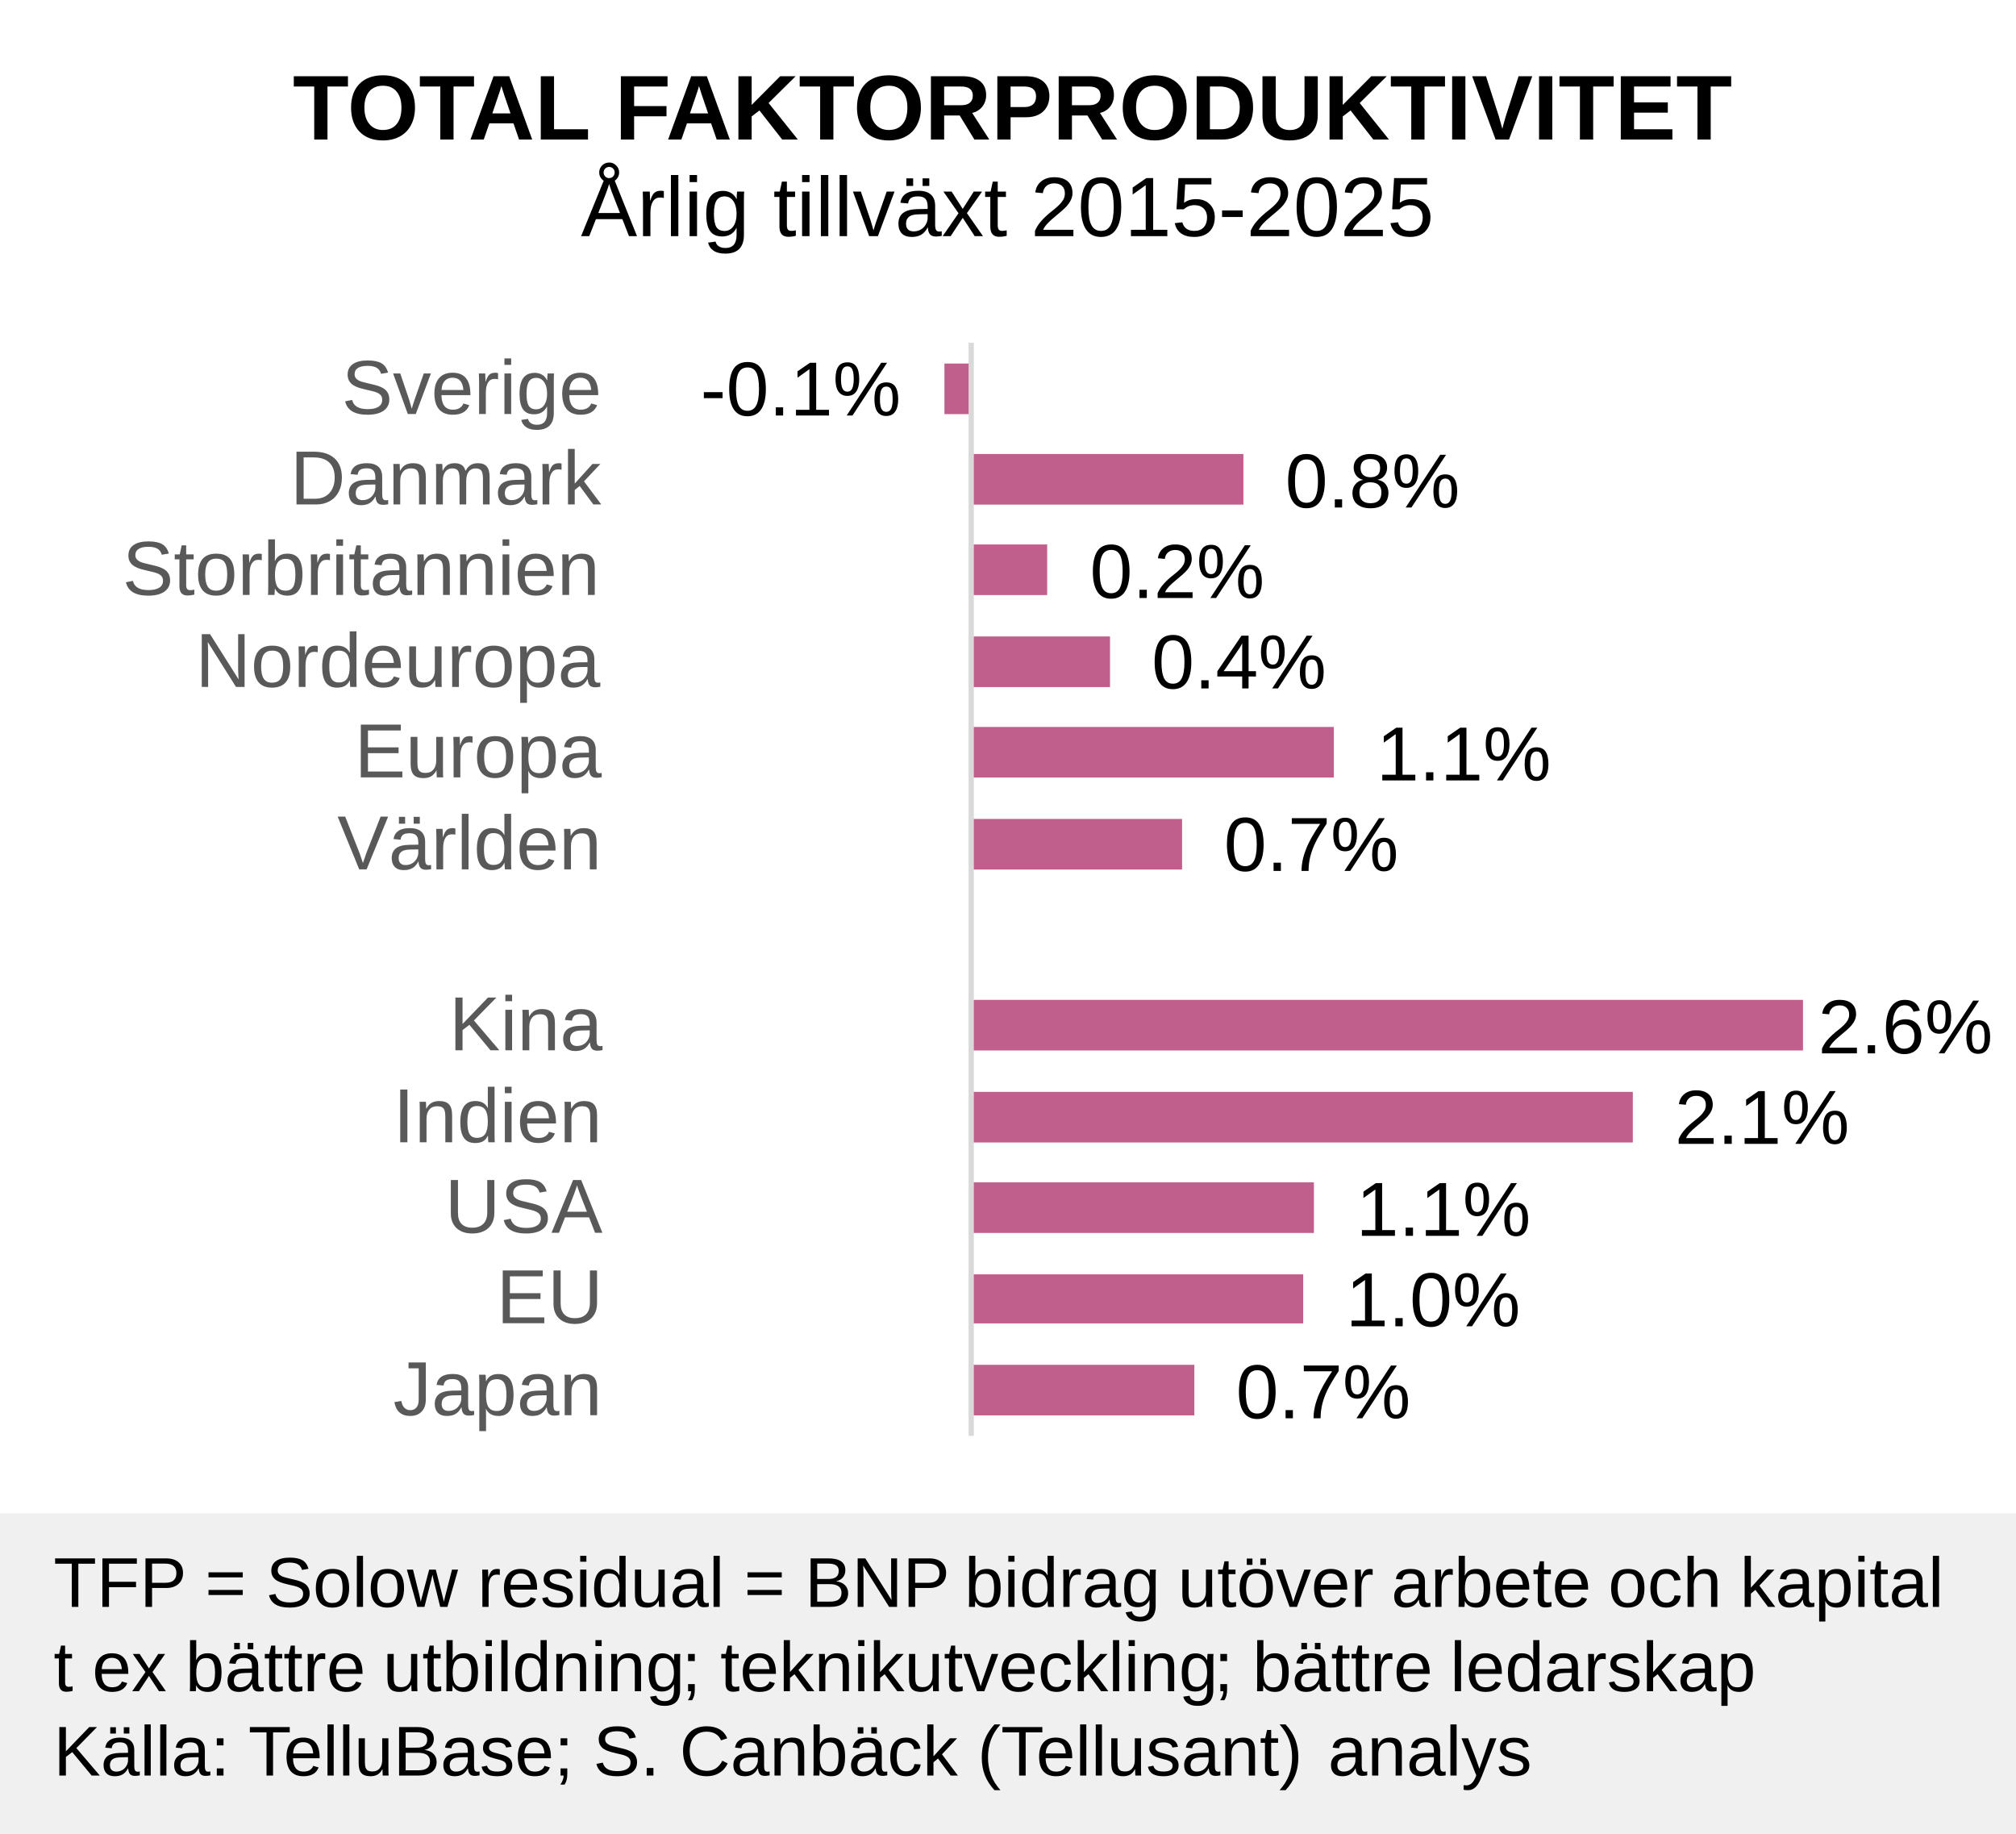
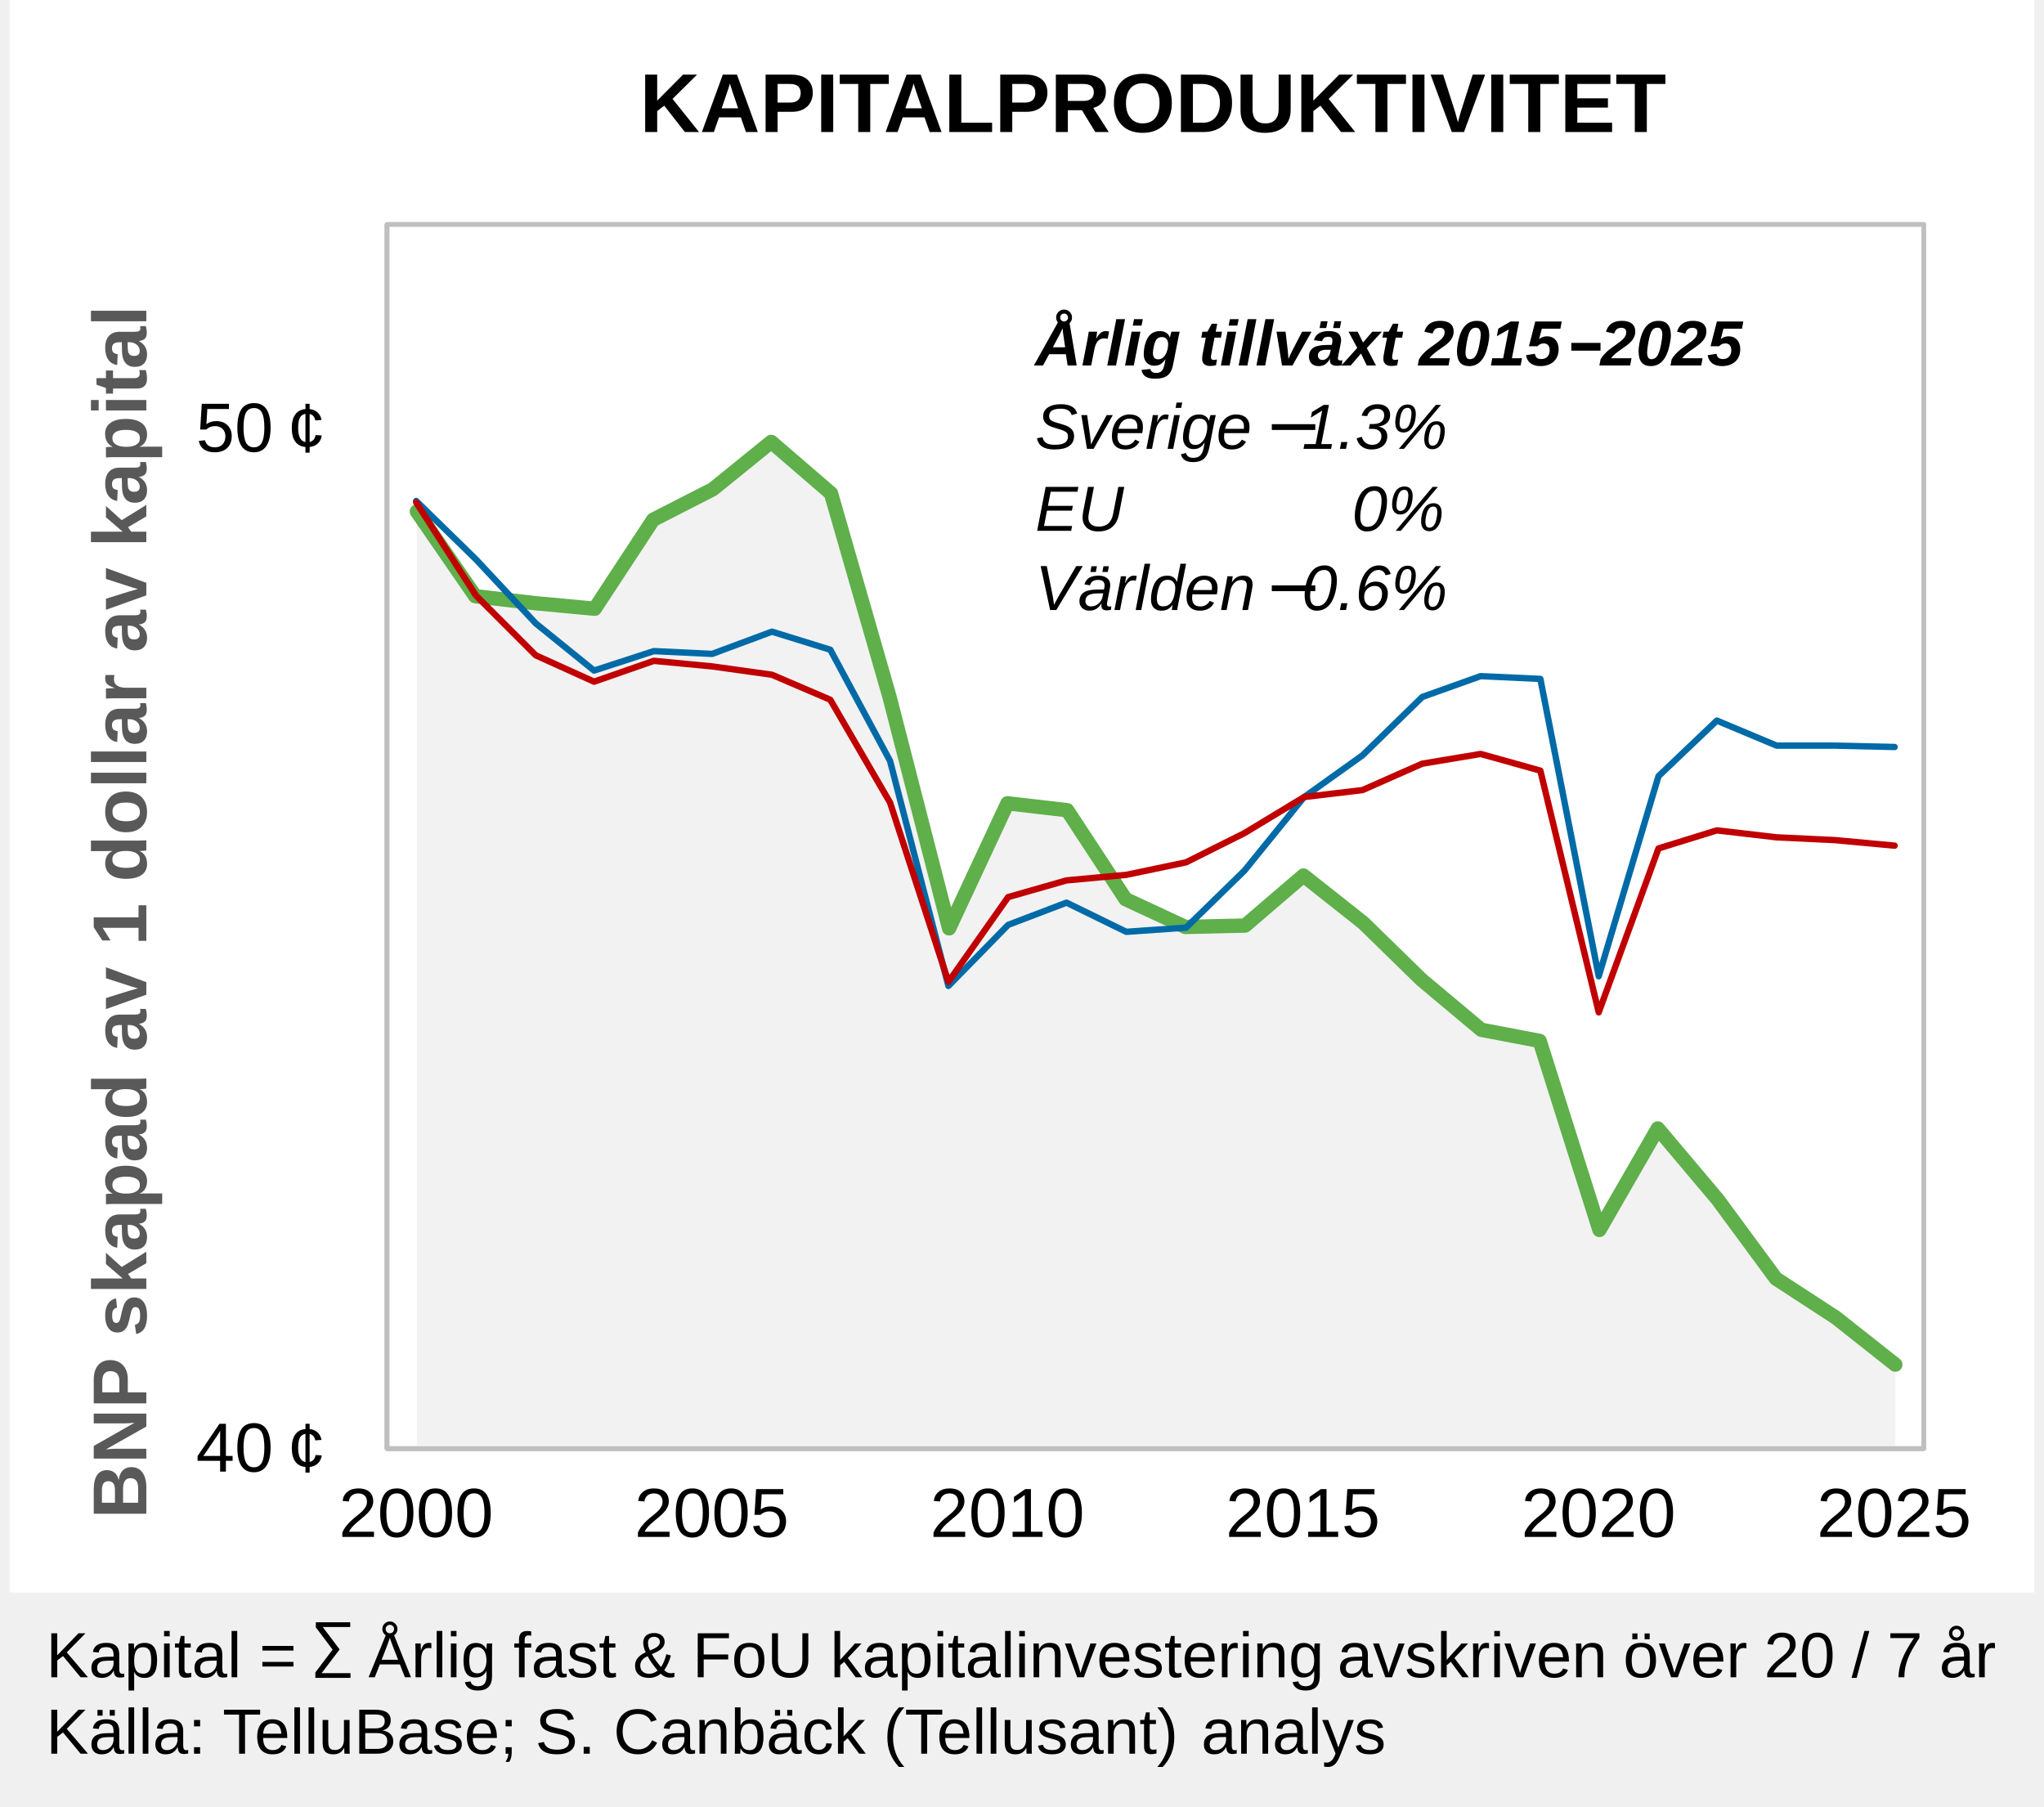
- <svg xmlns="http://www.w3.org/2000/svg" width="1315" height="1196" xml:space="preserve" overflow="hidden">
+ <svg xmlns="http://www.w3.org/2000/svg" width="1471" height="1300" xml:space="preserve" overflow="hidden">
  <defs>
    <clipPath id="clip0">
-       <rect x="658" y="2760" width="1315" height="1196" />
+       <rect x="498" y="1236" width="1471" height="1300" />
    </clipPath>
  </defs>
-   <g clip-path="url(#clip0)" transform="translate(-658 -2760)">
-     <text font-family="Arial,Arial_MSFontService,sans-serif" font-weight="400" font-size="46" transform="matrix(1 0 0 1 692.924 3808)">TFP = Solow residual = BNP </text>
-     <text font-family="Arial,Arial_MSFontService,sans-serif" font-weight="400" font-size="46" transform="matrix(1 0 0 1 1287.04 3808)">bidrag</text>
-     <text font-family="Arial,Arial_MSFontService,sans-serif" font-weight="400" font-size="46" transform="matrix(1 0 0 1 1426.26 3808)">utöver</text>
-     <text font-family="Arial,Arial_MSFontService,sans-serif" font-weight="400" font-size="46" transform="matrix(1 0 0 1 1565.48 3808)">arbete</text>
-     <text font-family="Arial,Arial_MSFontService,sans-serif" font-weight="400" font-size="46" transform="matrix(1 0 0 1 1706.99 3808)">och </text>
-     <text font-family="Arial,Arial_MSFontService,sans-serif" font-weight="400" font-size="46" transform="matrix(1 0 0 1 1792.92 3808)">kapital</text>
-     <text font-family="Arial,Arial_MSFontService,sans-serif" font-weight="400" font-size="46" transform="matrix(1 0 0 1 692.924 3863)">t </text>
-     <text font-family="Arial,Arial_MSFontService,sans-serif" font-weight="400" font-size="46" transform="matrix(1 0 0 1 718.133 3863)">ex </text>
-     <text font-family="Arial,Arial_MSFontService,sans-serif" font-weight="400" font-size="46" transform="matrix(1 0 0 1 778.862 3863)">bättre</text>
-     <text font-family="Arial,Arial_MSFontService,sans-serif" font-weight="400" font-size="46" transform="matrix(1 0 0 1 907.768 3863)">utbildning</text>
-     <text font-family="Arial,Arial_MSFontService,sans-serif" font-weight="400" font-size="46" transform="matrix(1 0 0 1 1102.56 3863)">; </text>
-     <text font-family="Arial,Arial_MSFontService,sans-serif" font-weight="400" font-size="46" transform="matrix(1 0 0 1 1127.77 3863)">teknikutveckling</text>
-     <text font-family="Arial,Arial_MSFontService,sans-serif" font-weight="400" font-size="46" transform="matrix(1 0 0 1 1449.75 3863)">; </text>
-     <text font-family="Arial,Arial_MSFontService,sans-serif" font-weight="400" font-size="46" transform="matrix(1 0 0 1 1474.96 3863)">bättre</text>
-     <text font-family="Arial,Arial_MSFontService,sans-serif" font-weight="400" font-size="46" transform="matrix(1 0 0 1 1603.86 3863)">ledarskap</text>
-     <text font-family="Arial,Arial_MSFontService,sans-serif" font-weight="400" font-size="46" transform="matrix(1 0 0 1 692.924 3918)">Källa: TelluBase; S. Canbäck (Tellusant) </text>
-     <text font-family="Arial,Arial_MSFontService,sans-serif" font-weight="400" font-size="46" transform="matrix(1 0 0 1 1524.23 3918)">analys</text>
-     <rect x="658" y="2760" width="1315" height="987" fill="#FFFFFF" />
+   <g clip-path="url(#clip0)" transform="translate(-498 -1236)">
+     <text font-family="Arial,Arial_MSFontService,sans-serif" font-weight="400" font-size="46" transform="matrix(1 0 0 1 531.148 2443)">Kapital =</text>
+     <path d="M725.285 2403.42 750.049 2403.42 750.049 2406.83 730.27 2406.83 742.422 2422.96 729.429 2440.07 750.249 2440.07 750.249 2443.42 724.945 2443.42 724.945 2439.53 737.357 2423.13 725.285 2407.06Z" />
+     <text fill="#000000" fill-opacity="0" font-family="Arial,Arial_MSFontService,sans-serif" font-size="40" x="724.945" y="2438.42">∑ </text>
+     <text font-family="Arial,Arial_MSFontService,sans-serif" font-weight="400" font-size="46" transform="matrix(1 0 0 1 763.179 2443)">Årlig</text>
+     <text font-family="Arial,Arial_MSFontService,sans-serif" font-weight="400" font-size="46" transform="matrix(1 0 0 1 867.45 2443)">fast</text>
+     <text font-family="Arial,Arial_MSFontService,sans-serif" font-weight="400" font-size="46" transform="matrix(1 0 0 1 953.388 2443)">&amp; </text>
+     <text font-family="Arial,Arial_MSFontService,sans-serif" font-weight="400" font-size="46" transform="matrix(1 0 0 1 996.356 2443)">FoU</text>
+     <text font-family="Arial,Arial_MSFontService,sans-serif" font-weight="400" font-size="46" transform="matrix(1 0 0 1 1095.47 2443)">kapitalinvestering</text>
+     <text font-family="Arial,Arial_MSFontService,sans-serif" font-weight="400" font-size="46" transform="matrix(1 0 0 1 1460.42 2443)">avskriven</text>
+     <text font-family="Arial,Arial_MSFontService,sans-serif" font-weight="400" font-size="46" transform="matrix(1 0 0 1 1666.1 2443)">över</text>
+     <text font-family="Arial,Arial_MSFontService,sans-serif" font-weight="400" font-size="46" transform="matrix(1 0 0 1 1767.5 2443)">20 </text>
+     <text font-family="Arial,Arial_MSFontService,sans-serif" font-weight="400" font-size="46" transform="matrix(1 0 0 1 1830.52 2443)">/ 7 </text>
+     <text font-family="Arial,Arial_MSFontService,sans-serif" font-weight="400" font-size="46" transform="matrix(1 0 0 1 1893.54 2443)">år</text>
+     <text font-family="Arial,Arial_MSFontService,sans-serif" font-weight="400" font-size="46" transform="matrix(1 0 0 1 531.148 2498)">Källa: TelluBase; S. Canbäck (Tellusant) </text>
+     <text font-family="Arial,Arial_MSFontService,sans-serif" font-weight="400" font-size="46" transform="matrix(1 0 0 1 1362.45 2498)">analys</text>
+     <rect x="505" y="1236" width="1457" height="1146" fill="#FFFFFF" />
    <g>
-       <path d="M1437.05 3683.12 1291.04 3683.12 1291.04 3650.12 1437.05 3650.12ZM1508.05 3623.12 1291.04 3623.12 1291.04 3591.12 1508.05 3591.12ZM1515.05 3564.12 1291.04 3564.12 1291.04 3531.12 1515.05 3531.12ZM1723.06 3505.11 1291.04 3505.11 1291.04 3472.11 1723.06 3472.11ZM1834.06 3445.11 1291.04 3445.11 1291.04 3412.11 1834.06 3412.11ZM1429.05 3327.11 1291.04 3327.11 1291.04 3294.11 1429.05 3294.11ZM1528.05 3267.11 1291.04 3267.11 1291.04 3234.11 1528.05 3234.11ZM1382.05 3208.11 1291.04 3208.11 1291.04 3175.1 1382.05 3175.1ZM1341.04 3148.1 1291.04 3148.1 1291.04 3115.1 1341.04 3115.1ZM1469.05 3089.1 1291.04 3089.1 1291.04 3056.1 1469.05 3056.1ZM1274.04 3030.1 1291.04 3030.1 1291.04 2997.1 1274.04 2997.1Z" fill="#C15F8C" />
+       <rect x="776.5" y="1397.5" width="1106" height="881" stroke="#BFBFBF" stroke-width="3.438" stroke-linejoin="round" stroke-miterlimit="10" fill="none" />
    </g>
    <g>
-       <path d="M0 0 0 713" stroke="#D9D9D9" stroke-width="3.438" stroke-linejoin="round" stroke-miterlimit="10" fill="none" fill-rule="evenodd" transform="matrix(1 0 0 -1 1291.5 3696.5)" />
+       <path d="M798 1604.05 840.028 1665.05 883.029 1670.05 926.03 1674.05 968.032 1610.05 1011.03 1588.05 1053.03 1554 1096.04 1591.05 1138.04 1737.06 1181.04 1904.06 1223.04 1814.06 1266.04 1819.06 1308.04 1883.06 1351.04 1903.06 1394.05 1902.06 1436.05 1866.06 1479.05 1900.06 1521.05 1941.06 1564.05 1977.06 1606.05 1985.07 1649.05 2121.07 1691.06 2048.07 1734.06 2099.07 1776.06 2156.07 1819.06 2184.07 1862 2218.07 1862 2279 1819.06 2279 1776.06 2279 1734.06 2279 1691.06 2279 1649.05 2279 1606.05 2279 1564.05 2279 1521.05 2279 1479.05 2279 1436.05 2279 1394.05 2279 1351.04 2279 1308.04 2279 1266.04 2279 1223.04 2279 1181.04 2279 1138.04 2279 1096.04 2279 1053.03 2279 1011.03 2279 968.032 2279 926.03 2279 883.029 2279 840.028 2279 798 2279Z" fill="#F2F2F2" />
    </g>
    <g>
-       <text font-family="Arial,Arial_MSFontService,sans-serif" font-weight="400" font-size="50" transform="matrix(1 0 0 1 1464.2 3685)">0.7%</text>
+       <path d="M0 0 0 881" stroke="#BFBFBF" stroke-width="3.438" stroke-linejoin="round" stroke-miterlimit="10" fill="none" fill-rule="evenodd" transform="matrix(1 0 0 -1 776.5 2278.5)" />
    </g>
    <g>
-       <text font-family="Arial,Arial_MSFontService,sans-serif" font-weight="400" font-size="50" transform="matrix(1 0 0 1 1535.8 3625)">1.0%</text>
+       <path d="M776.5 2278.5 1882.5 2278.5" stroke="#BFBFBF" stroke-width="3.438" stroke-linejoin="round" stroke-miterlimit="10" fill="none" fill-rule="evenodd" />
    </g>
    <g>
-       <text font-family="Arial,Arial_MSFontService,sans-serif" font-weight="400" font-size="50" transform="matrix(1 0 0 1 1542.54 3566)">1.1%</text>
+       <path d="M798 1604.05 840.028 1665.05 883.029 1670.05 926.03 1674.05 968.032 1610.05 1011.03 1588.05 1053.03 1554 1096.04 1591.05 1138.04 1737.06 1181.04 1904.06 1223.04 1814.06 1266.04 1819.06 1308.04 1883.06 1351.04 1903.06 1394.05 1902.06 1436.05 1866.06 1479.05 1900.06 1521.05 1941.06 1564.05 1977.06 1606.05 1985.07 1649.05 2121.07 1691.06 2048.07 1734.06 2099.07 1776.06 2156.07 1819.06 2184.07 1862 2218" stroke="#5FAF4A" stroke-width="10.312" stroke-linecap="round" stroke-linejoin="round" stroke-miterlimit="10" fill="none" />
    </g>
    <g>
-       <text font-family="Arial,Arial_MSFontService,sans-serif" font-weight="400" font-size="50" transform="matrix(1 0 0 1 1750.45 3506)">2.1%</text>
+       <path d="M797.5 1596.5 840.528 1638.55 883.529 1684.56 925.531 1718.56 968.532 1704.56 1010.53 1706.56 1053.53 1690.56 1095.54 1703.56 1138.54 1783.56 1180.54 1945.5 1223.54 1901.56 1265.54 1885.56 1308.54 1906.56 1351.54 1903.56 1393.55 1862.56 1436.55 1809.56 1478.55 1779.56 1521.55 1737.56 1563.55 1722.56 1606.55 1724.56 1648.55 1938.56 1691.56 1794.56 1733.56 1754.56 1776.56 1772.56 1818.56 1772.56 1861.5 1773.56" stroke="#006AA7" stroke-width="4.583" stroke-linecap="round" stroke-linejoin="round" stroke-miterlimit="10" fill="none" />
    </g>
    <g>
-       <text font-family="Arial,Arial_MSFontService,sans-serif" font-weight="400" font-size="50" transform="matrix(1 0 0 1 1843.94 3447)">2.6%</text>
+       <path d="M797.5 1597.5 840.528 1664.55 883.529 1707.56 925.531 1726.56 968.532 1711.56 1010.53 1715.56 1053.53 1721.56 1095.54 1739.56 1138.54 1813.56 1180.54 1942.56 1223.54 1881.56 1265.54 1869.56 1308.54 1865.56 1351.54 1856.56 1393.55 1835.56 1436.55 1809.56 1478.55 1804.56 1521.55 1785.56 1563.55 1778.56 1606.55 1790.56 1648.55 1964.5 1691.56 1846.56 1733.56 1833.56 1776.56 1838.56 1818.56 1840.56 1861.5 1844.56" stroke="#C00000" stroke-width="4.583" stroke-linecap="round" stroke-linejoin="round" stroke-miterlimit="10" fill="none" />
    </g>
    <g>
-       <text font-family="Arial,Arial_MSFontService,sans-serif" font-weight="400" font-size="50" transform="matrix(1 0 0 1 1456.36 3328)">0.7%</text>
+       <text font-family="Arial,Arial_MSFontService,sans-serif" font-weight="400" font-size="50" transform="matrix(1 0 0 1 639.059 2295)">40 ¢</text>
    </g>
    <g>
-       <text font-family="Arial,Arial_MSFontService,sans-serif" font-weight="400" font-size="50" transform="matrix(1 0 0 1 1555.83 3269)">1.1%</text>
+       <text font-family="Arial,Arial_MSFontService,sans-serif" font-weight="400" font-size="50" transform="matrix(1 0 0 1 639.059 1561)">50 ¢</text>
    </g>
    <g>
-       <text font-family="Arial,Arial_MSFontService,sans-serif" font-weight="400" font-size="50" transform="matrix(1 0 0 1 1409.21 3209)">0.4%</text>
+       <text font-family="Arial,Arial_MSFontService,sans-serif" font-weight="400" font-size="50" transform="matrix(1 0 0 1 741.847 2342)">2000</text>
    </g>
    <g>
-       <text font-family="Arial,Arial_MSFontService,sans-serif" font-weight="400" font-size="50" transform="matrix(1 0 0 1 1368.9 3150)">0.2%</text>
+       <text font-family="Arial,Arial_MSFontService,sans-serif" font-weight="400" font-size="50" transform="matrix(1 0 0 1 954.578 2342)">2005</text>
    </g>
    <g>
-       <text font-family="Arial,Arial_MSFontService,sans-serif" font-weight="400" font-size="50" transform="matrix(1 0 0 1 1496.3 3091)">0.8%</text>
+       <text font-family="Arial,Arial_MSFontService,sans-serif" font-weight="400" font-size="50" transform="matrix(1 0 0 1 1167.31 2342)">2010</text>
    </g>
    <g>
-       <text font-family="Arial,Arial_MSFontService,sans-serif" font-weight="400" font-size="50" transform="matrix(1 0 0 1 1114.9 3031)">-</text>
+       <text font-family="Arial,Arial_MSFontService,sans-serif" font-weight="400" font-size="50" transform="matrix(1 0 0 1 1380.04 2342)">2015</text>
    </g>
    <g>
-       <text font-family="Arial,Arial_MSFontService,sans-serif" font-weight="400" font-size="50" transform="matrix(1 0 0 1 1131.69 3031)">0.1%</text>
+       <text font-family="Arial,Arial_MSFontService,sans-serif" font-weight="400" font-size="50" transform="matrix(1 0 0 1 1592.77 2342)">2020</text>
    </g>
    <g>
-       <text fill="#595959" font-family="Arial,Arial_MSFontService,sans-serif" font-weight="400" font-size="50" transform="matrix(1 0 0 1 914.456 3683)">Japan</text>
+       <text font-family="Arial,Arial_MSFontService,sans-serif" font-weight="400" font-size="50" transform="matrix(1 0 0 1 1805.5 2342)">2025</text>
    </g>
    <g>
-       <text fill="#595959" font-family="Arial,Arial_MSFontService,sans-serif" font-weight="400" font-size="50" transform="matrix(1 0 0 1 981.83 3623)">EU</text>
+       <text fill="#595959" font-family="Arial,Arial_MSFontService,sans-serif" font-weight="700" font-size="55" transform="matrix(6.12323e-17 -1 1 6.12323e-17 603.306 2329)">BNP </text>
    </g>
    <g>
-       <text fill="#595959" font-family="Arial,Arial_MSFontService,sans-serif" font-weight="400" font-size="50" transform="matrix(1 0 0 1 948.211 3564)">USA</text>
+       <text fill="#595959" font-family="Arial,Arial_MSFontService,sans-serif" font-weight="700" font-size="55" transform="matrix(6.12323e-17 -1 1 6.12323e-17 603.306 2198)">skapad</text>
    </g>
    <g>
-       <text fill="#595959" font-family="Arial,Arial_MSFontService,sans-serif" font-weight="400" font-size="50" transform="matrix(1 0 0 1 914.455 3505)">Indien</text>
+       <text fill="#595959" font-family="Arial,Arial_MSFontService,sans-serif" font-weight="700" font-size="55" transform="matrix(6.12323e-17 -1 1 6.12323e-17 603.306 1993)">av 1 dollar av </text>
    </g>
    <g>
-       <text fill="#595959" font-family="Arial,Arial_MSFontService,sans-serif" font-weight="400" font-size="50" transform="matrix(1 0 0 1 950.939 3445)">Kina</text>
+       <text fill="#595959" font-family="Arial,Arial_MSFontService,sans-serif" font-weight="700" font-size="55" transform="matrix(6.12323e-17 -1 1 6.12323e-17 603.306 1630)">kapital</text>
    </g>
    <g>
-       <text fill="#595959" font-family="Arial,Arial_MSFontService,sans-serif" font-weight="400" font-size="50" transform="matrix(1 0 0 1 878.041 3327)">Världen</text>
+       <text font-family="Arial,Arial_MSFontService,sans-serif" font-weight="700" font-size="60" transform="matrix(1 0 0 1 958.299 1331)">KAPITALPRODUKTIVITET</text>
    </g>
-     <g>
-       <text fill="#595959" font-family="Arial,Arial_MSFontService,sans-serif" font-weight="400" font-size="50" transform="matrix(1 0 0 1 889.247 3267)">Europa</text>
-     </g>
-     <g>
-       <text fill="#595959" font-family="Arial,Arial_MSFontService,sans-serif" font-weight="400" font-size="50" transform="matrix(1 0 0 1 785.503 3208)">Nordeuropa</text>
-     </g>
-     <g>
-       <text fill="#595959" font-family="Arial,Arial_MSFontService,sans-serif" font-weight="400" font-size="50" transform="matrix(1 0 0 1 737.882 3148)">Storbritannien</text>
-     </g>
-     <g>
-       <text fill="#595959" font-family="Arial,Arial_MSFontService,sans-serif" font-weight="400" font-size="50" transform="matrix(1 0 0 1 847.286 3089)">Danmark</text>
-     </g>
-     <g>
-       <text fill="#595959" font-family="Arial,Arial_MSFontService,sans-serif" font-weight="400" font-size="50" transform="matrix(1 0 0 1 880.882 3030)">Sverige</text>
-     </g>
-     <g>
-       <text font-family="Arial,Arial_MSFontService,sans-serif" font-weight="700" font-size="60" transform="matrix(1 0 0 1 848.964 2851)">TOTAL FAKTORPRODUKTIVITET</text>
-     </g>
-     <g>
-       <text font-family="Arial,Arial_MSFontService,sans-serif" font-weight="400" font-size="55" transform="matrix(1 0 0 1 1036.93 2914)">Årlig tillväxt 2015</text>
-     </g>
-     <g>
-       <text font-family="Arial,Arial_MSFontService,sans-serif" font-weight="400" font-size="55" transform="matrix(1 0 0 1 1452.7 2914)">-</text>
-     </g>
-     <g>
-       <text font-family="Arial,Arial_MSFontService,sans-serif" font-weight="400" font-size="55" transform="matrix(1 0 0 1 1471.01 2914)">2025</text>
-     </g>
+     <text font-family="Arial,Arial_MSFontService,sans-serif" font-style="italic" font-weight="700" font-size="46" transform="matrix(1 0 0 1 1242.98 1499)">Årlig tillväxt 2015 </text>
+     <text font-family="Aptos,Aptos_MSFontService,sans-serif" font-weight="700" font-size="50" transform="matrix(1 0 0 1 1626.84 1499)">–</text>
+     <text font-family="Arial,Arial_MSFontService,sans-serif" font-style="italic" font-weight="700" font-size="46" transform="matrix(1 0 0 1 1649.75 1499)">2025</text>
+     <text font-family="Arial,Arial_MSFontService,sans-serif" font-style="italic" font-weight="400" font-size="46" transform="matrix(1 0 0 1 1242.98 1559)">Sverige</text>
+     <text font-family="Aptos,Aptos_MSFontService,sans-serif" font-style="italic" font-weight="400" font-size="50" transform="matrix(1 0 0 1 1407.98 1559)">−</text>
+     <text font-family="Arial,Arial_MSFontService,sans-serif" font-style="italic" font-weight="400" font-size="46" transform="matrix(1 0 0 1 1434.91 1559)">1.3%</text>
+     <text font-family="Arial,Arial_MSFontService,sans-serif" font-style="italic" font-weight="400" font-size="46" transform="matrix(1 0 0 1 1242.98 1618)">EU</text>
+     <text font-family="Arial,Arial_MSFontService,sans-serif" font-style="italic" font-weight="400" font-size="46" transform="matrix(1 0 0 1 1471 1618)">0%</text>
+     <text font-family="Arial,Arial_MSFontService,sans-serif" font-style="italic" font-weight="400" font-size="46" transform="matrix(1 0 0 1 1242.98 1675)">Världen</text>
+     <text font-family="Aptos,Aptos_MSFontService,sans-serif" font-style="italic" font-weight="400" font-size="50" transform="matrix(1 0 0 1 1407.98 1675)">−</text>
+     <text font-family="Arial,Arial_MSFontService,sans-serif" font-style="italic" font-weight="400" font-size="46" transform="matrix(1 0 0 1 1434.91 1675)">0.6%</text>
  </g>
</svg>
